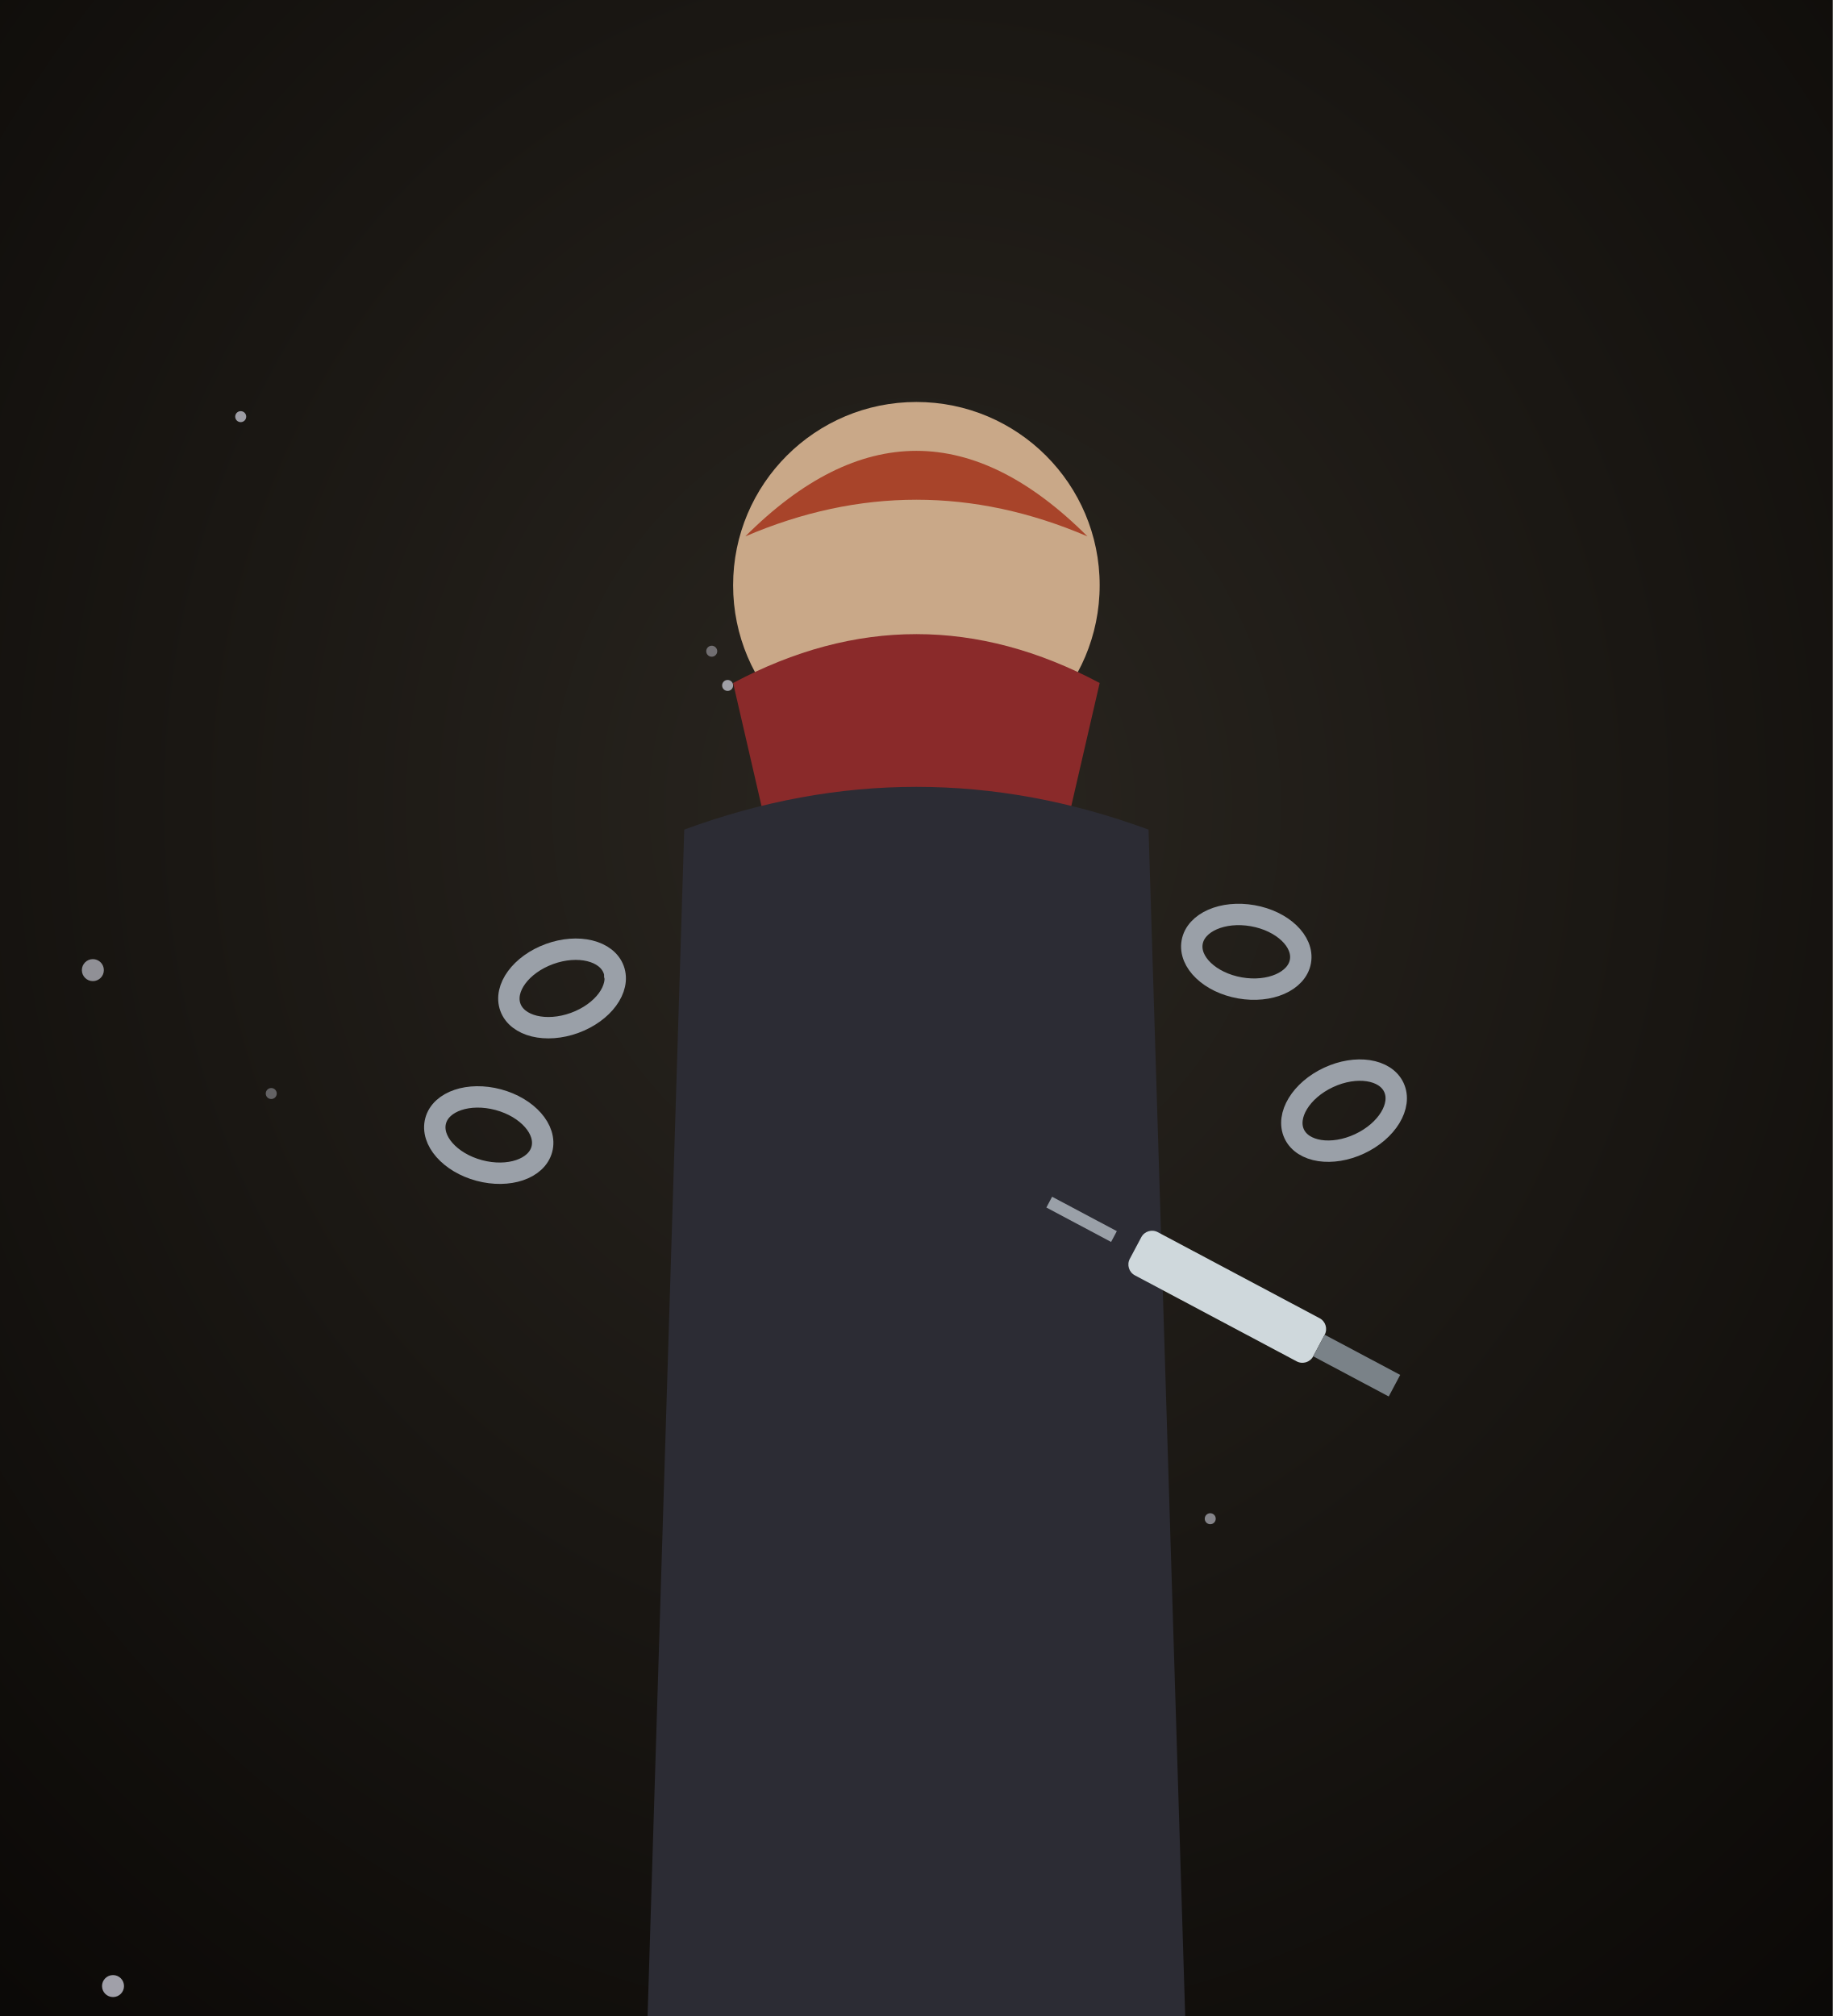
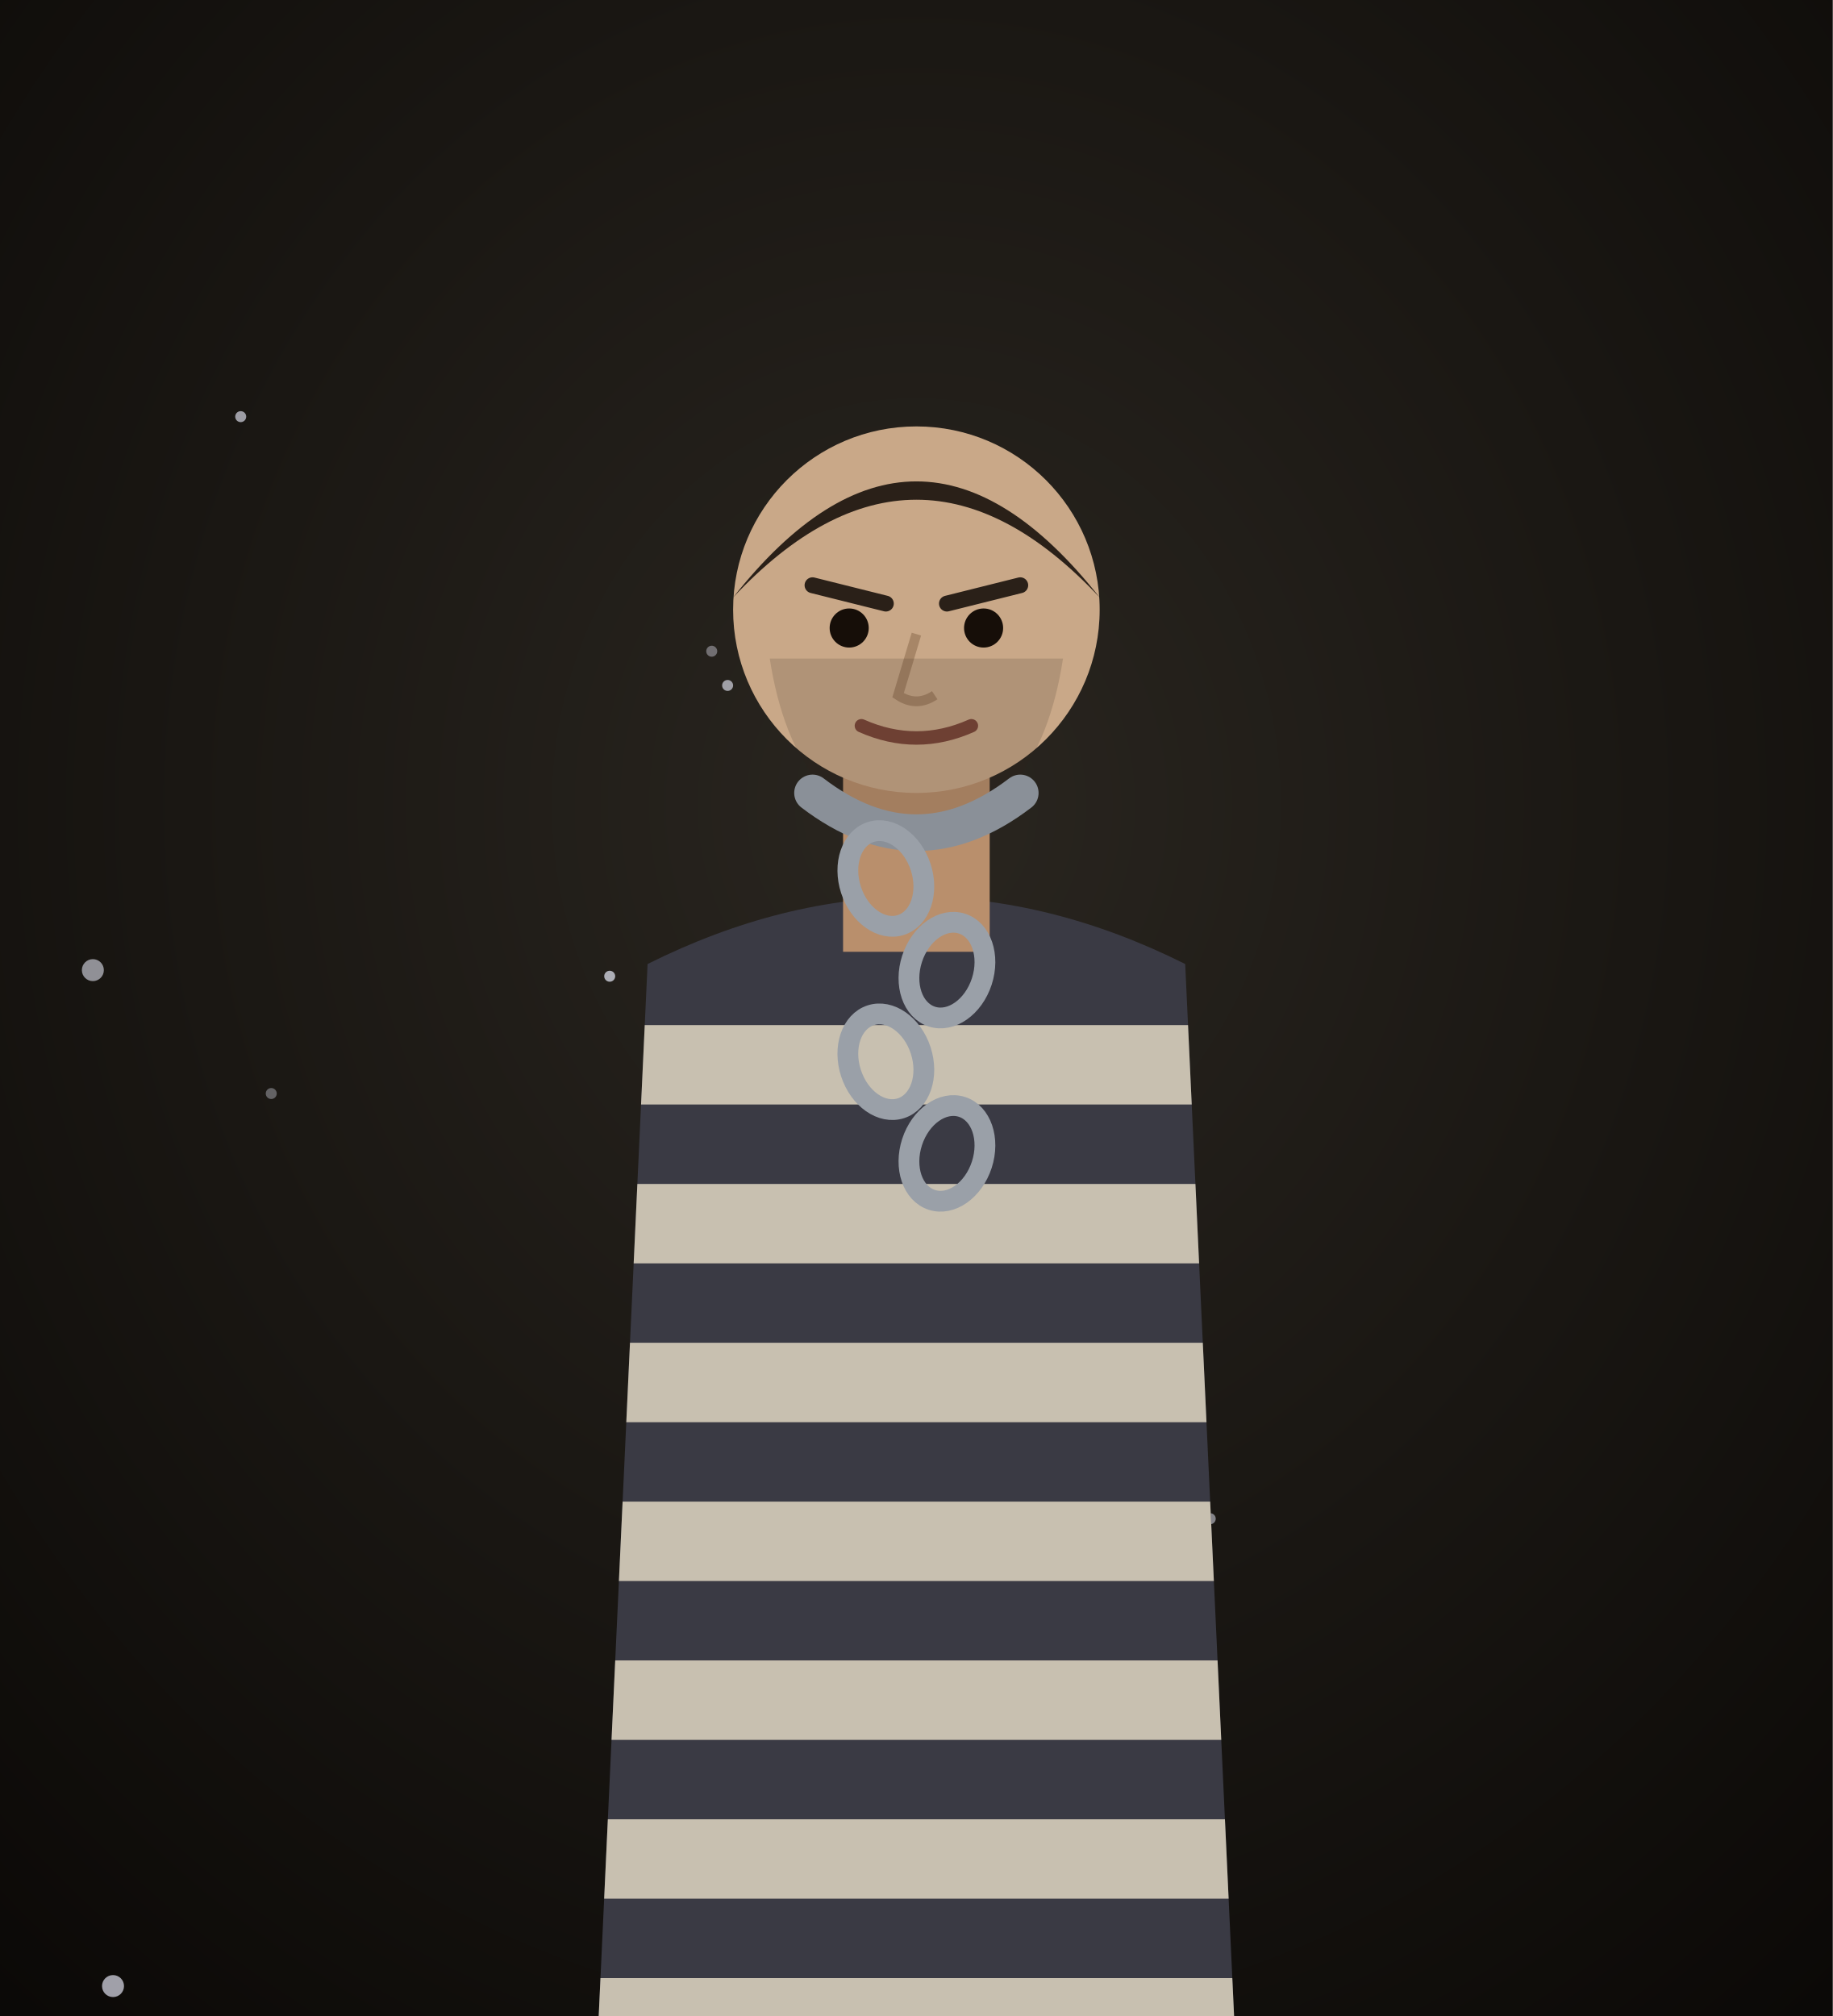
<svg xmlns="http://www.w3.org/2000/svg" viewBox="0 0 300 330" width="300" height="330">
  <defs>
    <radialGradient id="bb-bg" cx="50%" cy="40%" r="80%">
      <stop offset="0%" stop-color="#2a2620" />
      <stop offset="100%" stop-color="#0a0806" />
    </radialGradient>
+     <clipPath id="bb-torso">
+       <path d="M98,330 L106,157.8 q44,-22 88,0 L202,330 Z" />
+     </clipPath>
  </defs>
  <rect width="300" height="330" fill="url(#bb-bg)" />
  <circle cx="15.2" cy="158.8" r="1.8" fill="#eef0ff" opacity="0.56" />
  <circle cx="99.8" cy="159.8" r="0.9" fill="#eef0ff" opacity="0.68" />
  <circle cx="116.5" cy="106.6" r="0.9" fill="#eef0ff" opacity="0.38" />
  <circle cx="39.4" cy="68.2" r="0.9" fill="#eef0ff" opacity="0.62" />
  <circle cx="198.1" cy="248.6" r="0.9" fill="#eef0ff" opacity="0.50" />
  <circle cx="44.4" cy="179.0" r="0.9" fill="#eef0ff" opacity="0.34" />
  <circle cx="119.1" cy="112.2" r="0.9" fill="#eef0ff" opacity="0.61" />
  <circle cx="18.5" cy="325.1" r="1.8" fill="#eef0ff" opacity="0.65" />
  <circle cx="161.2" cy="312.5" r="0.9" fill="#eef0ff" opacity="0.44" />
  <circle cx="154.4" cy="180.5" r="1.8" fill="#eef0ff" opacity="0.39" />
-   <circle cx="150" cy="95.8" r="30" fill="#c9a888" />
-   <path d="M120,111.8 q30,-16 60,0 l-6,26 q-24,10 -48,0 z" fill="#8a2a2a" />
-   <path d="M106,330 L112,135.8 q38,-14 76,0 L194,330 Z" fill="#2c2c34" />
-   <path d="M122,87.8 Q150,59.8 178,87.8 Q150,75.8 122,87.8 Z" fill="#a8442a" />
-   <ellipse cx="92" cy="161.8" rx="9" ry="6" fill="none" stroke="#9aa0a8" stroke-width="3.5" transform="rotate(-20 92 161.8)" />
-   <ellipse cx="80" cy="185.8" rx="9" ry="6" fill="none" stroke="#9aa0a8" stroke-width="3.5" transform="rotate(15 80 185.8)" />
-   <ellipse cx="204" cy="155.8" rx="9" ry="6" fill="none" stroke="#9aa0a8" stroke-width="3.5" transform="rotate(10 204 155.8)" />
-   <ellipse cx="220" cy="181.8" rx="9" ry="6" fill="none" stroke="#9aa0a8" stroke-width="3.5" transform="rotate(-25 220 181.8)" />
-   <g transform="rotate(28 200 211.8)">
-     <rect x="184" y="207.8" width="34" height="8" rx="2" fill="#cfd8dc" />
-     <rect x="218" y="209.8" width="14" height="4" fill="#7a8288" />
-     <line x1="180" y1="211.8" x2="168" y2="211.8" stroke="#9aa0a8" stroke-width="2" />
+   <path d="M98,330 L106,157.8 q44,-22 88,0 L202,330 Z" fill="#3a3a44" />
+   <g clip-path="url(#bb-torso)">
+     <rect x="90" y="167.8" width="120" height="13" fill="#c8c0b0" />
+     <rect x="90" y="193.8" width="120" height="13" fill="#c8c0b0" />
+     <rect x="90" y="219.8" width="120" height="13" fill="#c8c0b0" />
+     <rect x="90" y="245.8" width="120" height="13" fill="#c8c0b0" />
+     <rect x="90" y="271.8" width="120" height="13" fill="#c8c0b0" />
+     <rect x="90" y="297.8" width="120" height="13" fill="#c8c0b0" />
+     <rect x="90" y="323.8" width="120" height="13" fill="#c8c0b0" />
+     <rect x="90" y="349.8" width="120" height="13" fill="#c8c0b0" />
  </g>
+   <rect x="138" y="121.8" width="24" height="34" fill="#b98f6c" />
+   <circle cx="150" cy="99.8" r="30" fill="#c9a888" />
+   <path d="M120,97.8 Q150,59.8 180,97.8 Q165,81.8 150,81.8 Q135,81.8 120,97.8 Z" fill="#2a2018" />
+   <path d="M133,95.8 l12,3 M155,98.8 l12,-3" stroke="#2a2018" stroke-width="2.6" stroke-linecap="round" />
+   <circle cx="139" cy="102.8" r="3.2" fill="#160e08" />
+   <circle cx="161" cy="102.8" r="3.2" fill="#160e08" />
+   <path d="M150,103.8 l-3,10 q3,2 6,0" stroke="#8a6a4c" stroke-width="1.6" fill="none" opacity="0.55" />
+   <path d="M141,118.8 q9,4 18,0" stroke="#7a4638" stroke-width="2.2" fill="none" stroke-linecap="round" />
+   <path d="M126,107.8 q4,26 24,30 q20,-4 24,-30" fill="#2a2018" opacity="0.16" />
+   <path d="M133,129.8 q17,13 34,0" fill="none" stroke="#8a9098" stroke-width="6" stroke-linecap="round" />
+   <ellipse cx="145" cy="143.8" rx="6" ry="8" fill="none" stroke="#9aa0a8" stroke-width="3.4" transform="rotate(-18 145 143.8)" />
+   <ellipse cx="155" cy="158.8" rx="6" ry="8" fill="none" stroke="#9aa0a8" stroke-width="3.4" transform="rotate(18 155 158.8)" />
+   <ellipse cx="145" cy="173.8" rx="6" ry="8" fill="none" stroke="#9aa0a8" stroke-width="3.4" transform="rotate(-18 145 173.8)" />
+   <ellipse cx="155" cy="188.8" rx="6" ry="8" fill="none" stroke="#9aa0a8" stroke-width="3.4" transform="rotate(18 155 188.8)" />
</svg>
